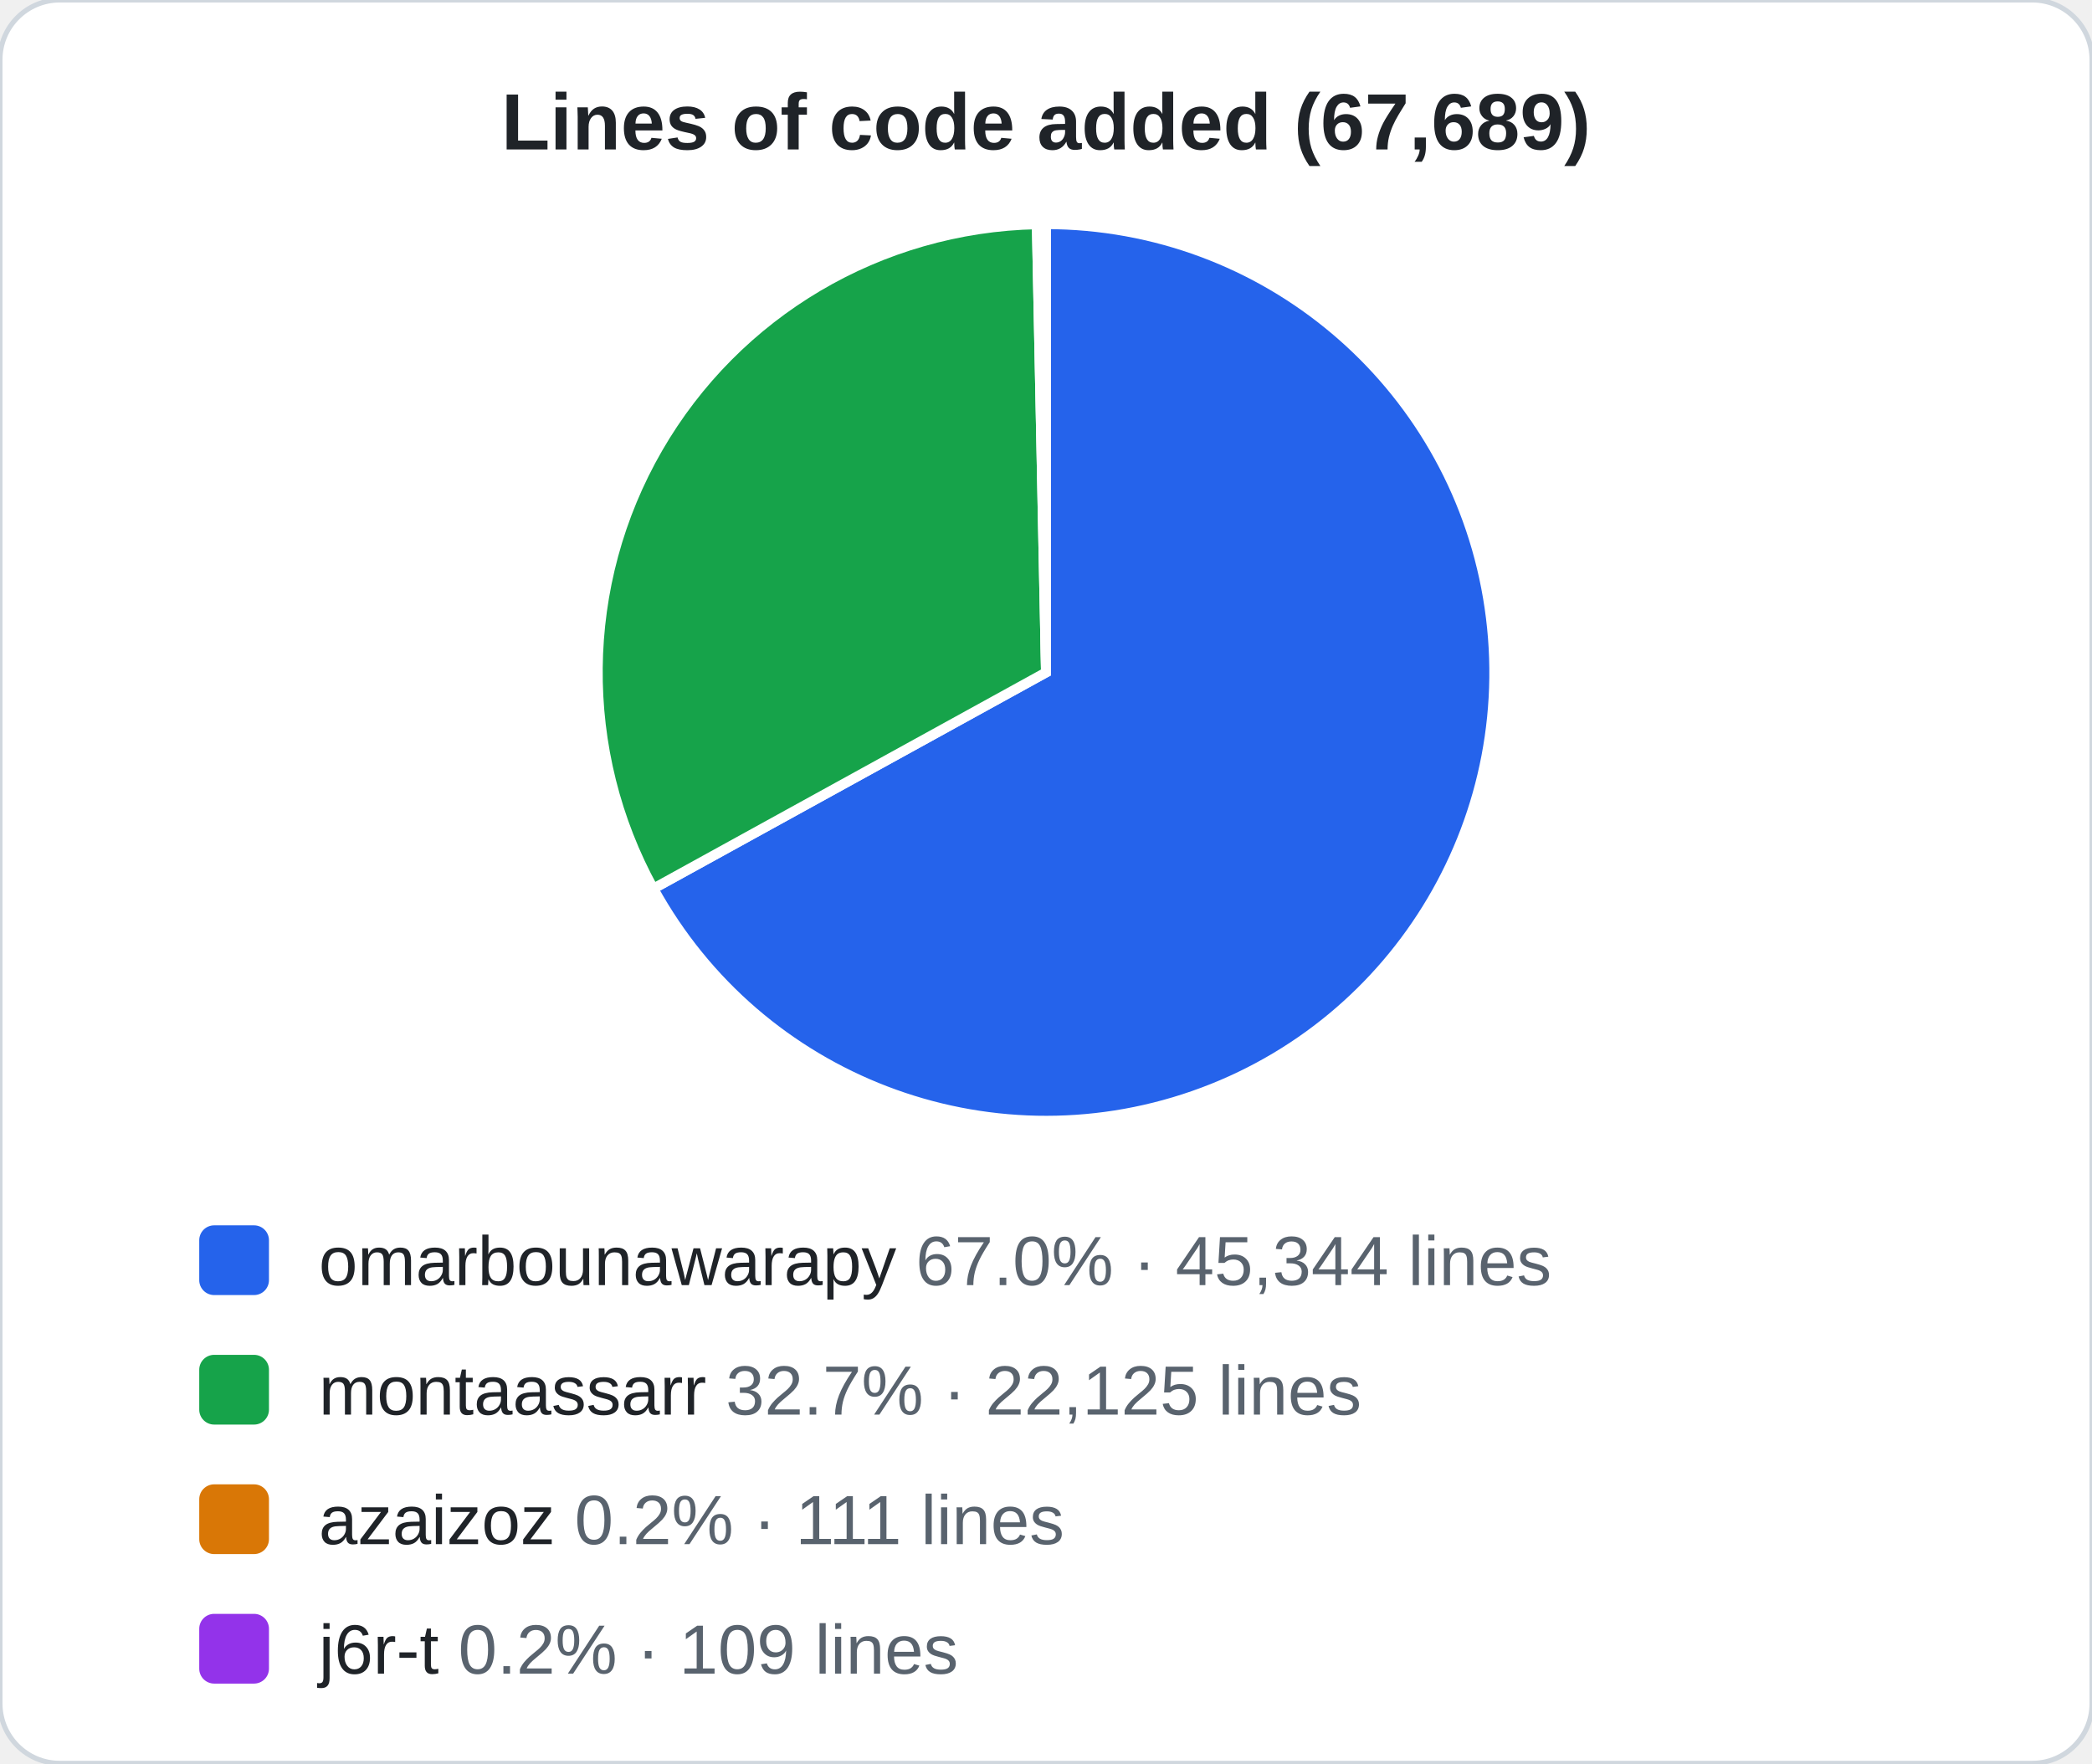
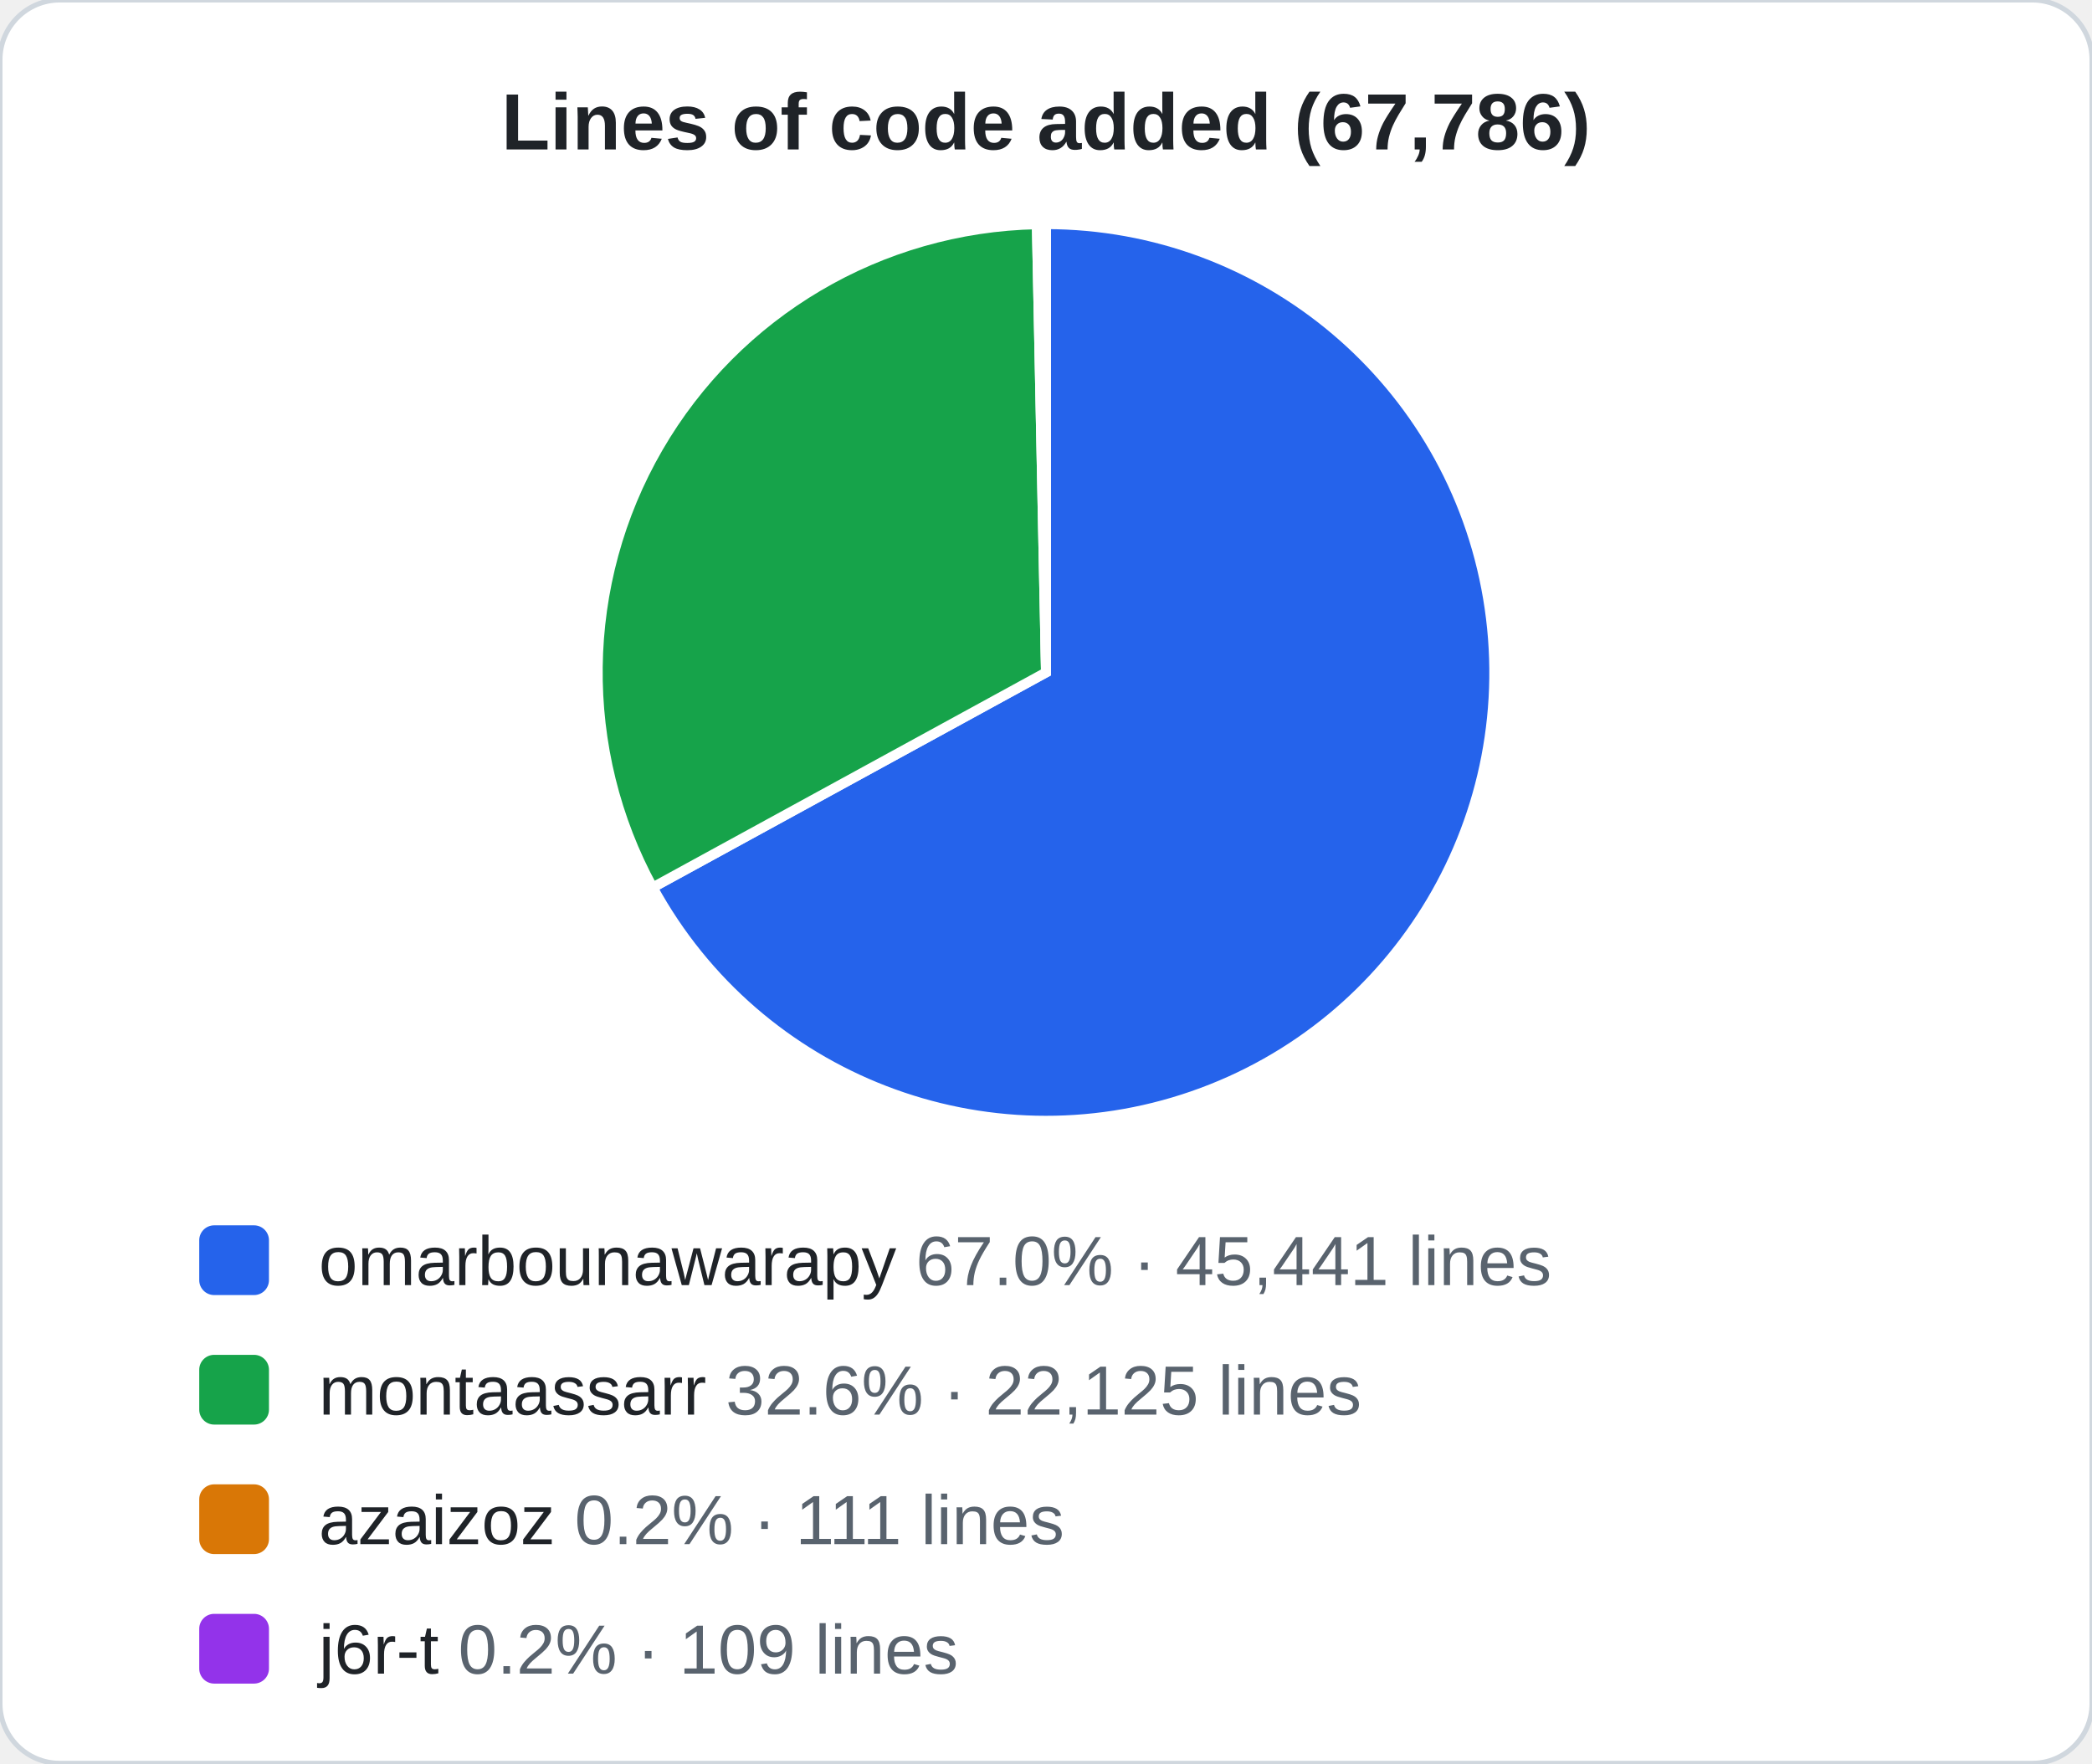
<svg xmlns="http://www.w3.org/2000/svg" width="420" height="354" viewBox="0 0 420 354" role="img" aria-labelledby="t">
  <rect width="420" height="354" rx="12" fill="#ffffff" stroke="#d0d7de" />
-   <text x="210" y="30" text-anchor="middle" font-family="Arial,Helvetica,sans-serif" font-size="16" font-weight="700" fill="#1f2328">Lines of code added (67,689)</text>
-   <path d="M210.0,135.0 L210.00,45.00 A90,90 0 1 1 131.16,178.41 Z" fill="#2563eb" stroke="#ffffff" stroke-width="2" />
+   <text x="210" y="30" text-anchor="middle" font-family="Arial,Helvetica,sans-serif" font-size="16" font-weight="700" fill="#1f2328">Lines of code added (67,786)</text>
+   <path d="M210.0,135.0 L210.00,45.00 A90,90 0 1 1 131.03,178.18 Z" fill="#2563eb" stroke="#ffffff" stroke-width="2" />
  <rect x="40" y="246" width="14" height="14" rx="3" fill="#2563eb" />
-   <text x="64" y="258" font-family="Arial,Helvetica,sans-serif" font-size="14" fill="#1f2328">omarbounawarapy <tspan fill="#59636e">67.0% · 45,344 lines</tspan>
+   <text x="64" y="258" font-family="Arial,Helvetica,sans-serif" font-size="14" fill="#1f2328">omarbounawarapy <tspan fill="#59636e">67.0% · 45,441 lines</tspan>
  </text>
-   <path d="M210.0,135.0 L131.16,178.41 A90,90 0 0 1 208.16,45.02 Z" fill="#16a34a" stroke="#ffffff" stroke-width="2" />
+   <path d="M210.0,135.0 L131.03,178.18 A90,90 0 0 1 208.16,45.02 Z" fill="#16a34a" stroke="#ffffff" stroke-width="2" />
  <rect x="40" y="272" width="14" height="14" rx="3" fill="#16a34a" />
-   <text x="64" y="284" font-family="Arial,Helvetica,sans-serif" font-size="14" fill="#1f2328">montaassarr <tspan fill="#59636e">32.7% · 22,125 lines</tspan>
+   <text x="64" y="284" font-family="Arial,Helvetica,sans-serif" font-size="14" fill="#1f2328">montaassarr <tspan fill="#59636e">32.6% · 22,125 lines</tspan>
  </text>
  <path d="M210.0,135.0 L208.16,45.02 A90,90 0 0 1 209.09,45.00 Z" fill="#d97706" stroke="#ffffff" stroke-width="2" />
  <rect x="40" y="298" width="14" height="14" rx="3" fill="#d97706" />
  <text x="64" y="310" font-family="Arial,Helvetica,sans-serif" font-size="14" fill="#1f2328">azaizoz <tspan fill="#59636e">0.2% · 111 lines</tspan>
  </text>
  <path d="M210.0,135.0 L209.09,45.00 A90,90 0 0 1 210.00,45.00 Z" fill="#9333ea" stroke="#ffffff" stroke-width="2" />
  <rect x="40" y="324" width="14" height="14" rx="3" fill="#9333ea" />
  <text x="64" y="336" font-family="Arial,Helvetica,sans-serif" font-size="14" fill="#1f2328">j6r-t <tspan fill="#59636e">0.2% · 109 lines</tspan>
  </text>
</svg>
